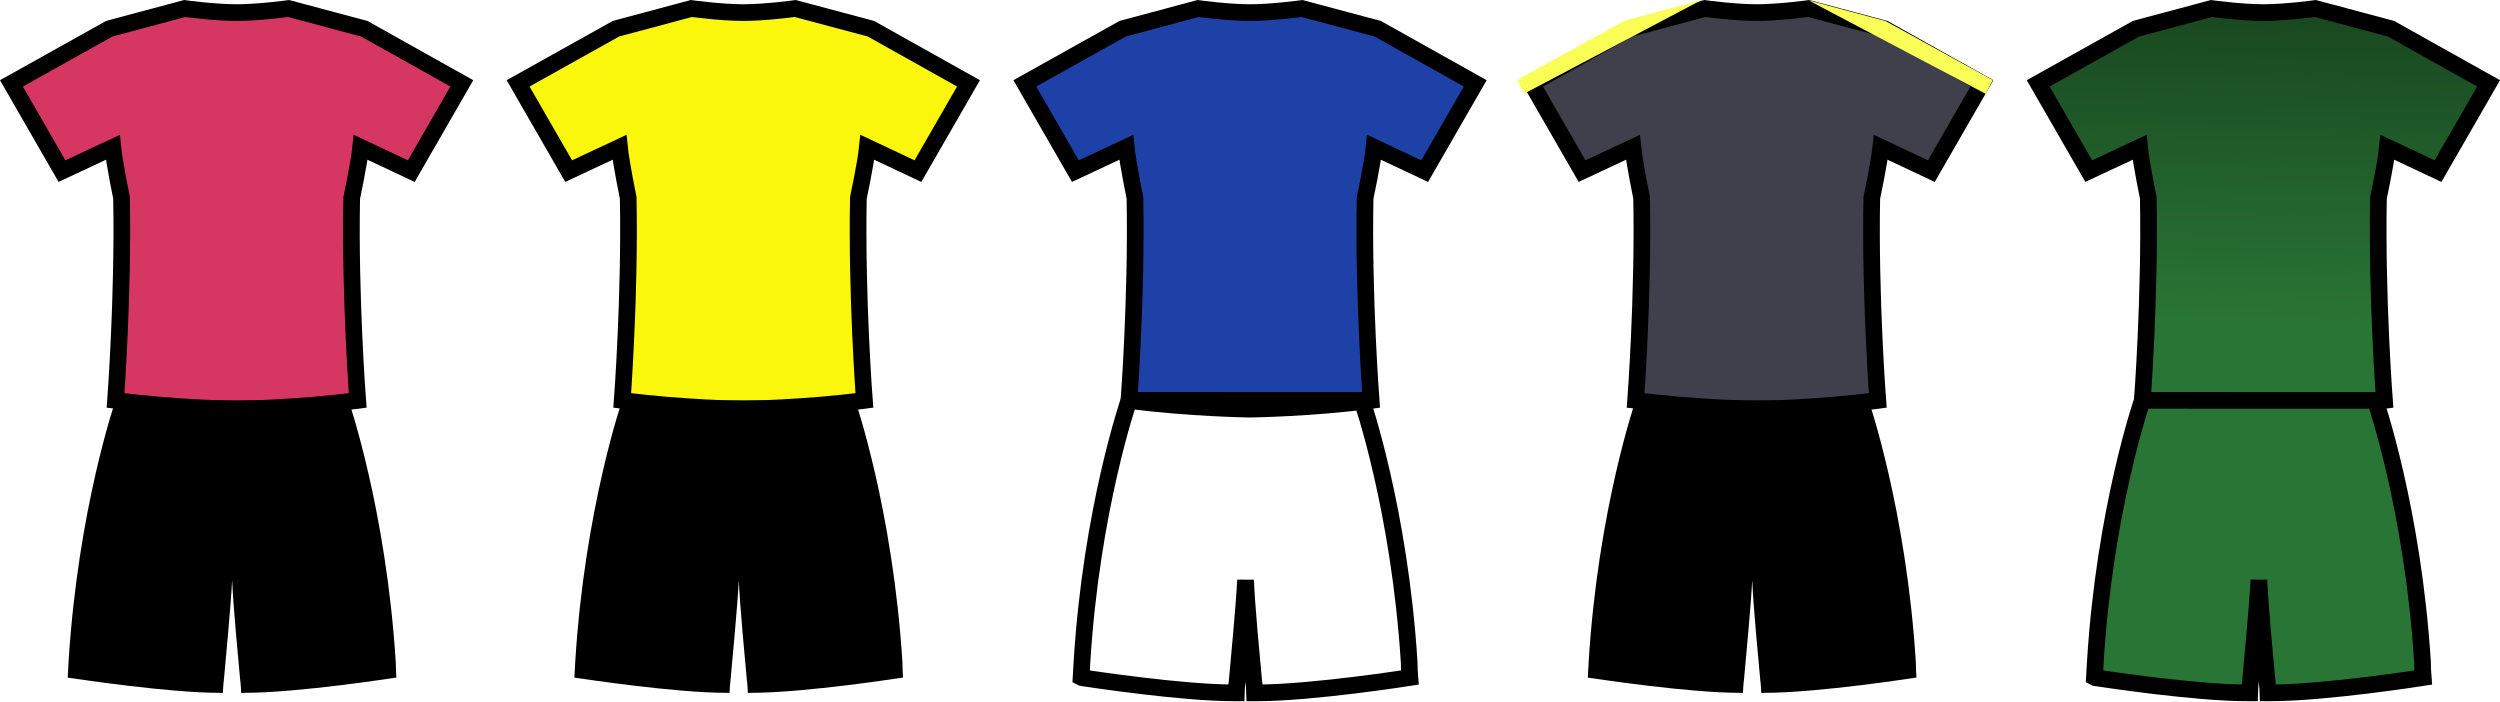
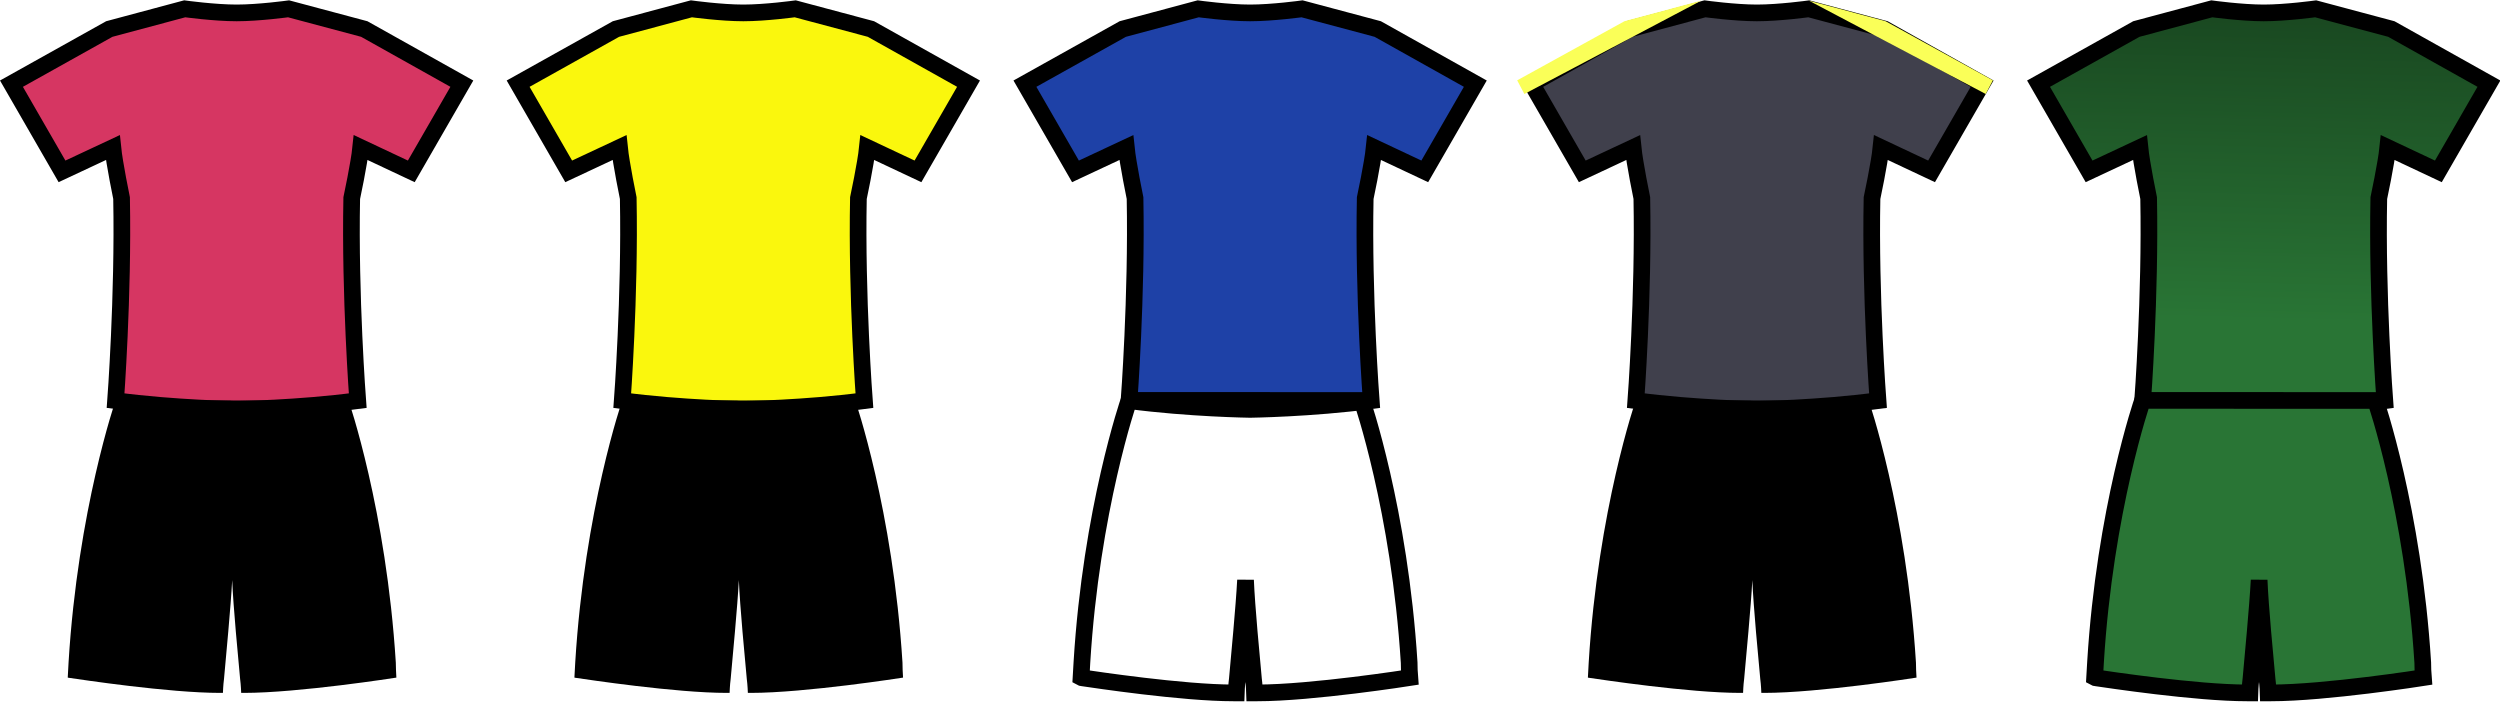
- <svg xmlns="http://www.w3.org/2000/svg" xmlns:xlink="http://www.w3.org/1999/xlink" width="39.71mm" height="11.137mm" viewBox="0 0 39.71 11.137" version="1.1" id="svg8153">
+ <svg xmlns="http://www.w3.org/2000/svg" id="svg8153" width="39.71mm" height="11.137mm" version="1.1" viewBox="0 0 39.71 11.137">
  <defs id="defs8150">
-     <linearGradient xlink:href="#linearGradient1403007" id="linearGradient1403553" gradientUnits="userSpaceOnUse" x1="136.112" y1="1997.685" x2="137.309" y2="1949.765" gradientTransform="matrix(0.2645833,0,0,0.2645833,85.14651,-380.7215)" />
-     <linearGradient id="linearGradient1403007">
-       <stop style="stop-color:#297535;stop-opacity:1;" offset="0" id="stop1403003" />
-       <stop style="stop-color:#000000;stop-opacity:1" offset="1" id="stop1403005" />
+     <linearGradient id="linearGradient1403553" x1="136.11" x2="137.31" y1="1997.7" y2="1949.8" gradientTransform="matrix(.26458 0 0 .26458 85.147 -380.72)" gradientUnits="userSpaceOnUse">
+       <stop id="stop1403003" stop-color="#297535" offset="0" />
+       <stop id="stop1403005" offset="1" />
    </linearGradient>
  </defs>
-   <g id="layer1" transform="translate(-85.15842,-142.7419)">
-     <path fill="#faff58" d="m 88.092,142.877 -1.198,0.321 -1.554,0.868 0.803,1.394 0.807,-0.378 c 0.026,0.256 0.139,0.803 0.139,0.803 0.03,1.558 -0.095,3.217 -0.095,3.217 0.955,0.126 1.923,0.139 1.923,0.139 0,0 0.972,-0.013 1.923,-0.139 0,0 -0.126,-1.658 -0.095,-3.217 0,0 0.117,-0.547 0.143,-0.803 l 0.803,0.378 0.803,-1.394 -1.55,-0.868 -1.202,-0.321 c 0,0 -0.473,0.065 -0.825,0.065 -0.352,0 -0.825,-0.065 -0.825,-0.065 z" fill-rule="evenodd" id="path2561" style="fill:#d63662;fill-opacity:1;stroke:#000000;stroke-width:0.265;stroke-opacity:1" />
-     <path fill="#000000" d="m 86.994,149.101 c 0,0 -0.599,1.732 -0.747,4.163 -0.004,0.056 -0.009,0.182 -0.013,0.239 0,0 0.009,0.005 0.022,0.005 0.178,0.026 1.584,0.239 2.4,0.239 h 0.043 c 0,0 0.004,-0.126 0.017,-0.221 0.03,-0.339 0.108,-1.146 0.13,-1.571 0.017,0.425 0.095,1.233 0.126,1.571 0.013,0.095 0.017,0.221 0.017,0.221 0.015,0 0.029,0 0.044,0 0.873,0 2.421,-0.243 2.421,-0.243 -0.004,-0.056 -0.009,-0.182 -0.009,-0.239 -0.152,-2.431 -0.751,-4.163 -0.751,-4.163 z" fill-rule="evenodd" id="path2565" style="stroke-width:0.265" />
-     <path fill="#faff58" d="m 96.14,142.877 -1.198,0.321 -1.554,0.868 0.803,1.394 0.807,-0.378 c 0.026,0.256 0.139,0.803 0.139,0.803 0.03,1.558 -0.095,3.217 -0.095,3.217 0.955,0.126 1.923,0.139 1.923,0.139 0,0 0.972,-0.013 1.923,-0.139 0,0 -0.126,-1.658 -0.095,-3.217 0,0 0.117,-0.547 0.143,-0.803 l 0.803,0.378 0.803,-1.394 -1.55,-0.868 -1.202,-0.321 c 0,0 -0.473,0.065 -0.825,0.065 -0.352,0 -0.825,-0.065 -0.825,-0.065 z" fill-rule="evenodd" id="path2569" style="fill:#faf70d;fill-opacity:1;stroke:#000000;stroke-width:0.265;stroke-opacity:1" />
-     <path fill="#000000" d="m 95.042,149.101 c 0,0 -0.599,1.732 -0.747,4.163 -0.004,0.056 -0.009,0.182 -0.013,0.239 0,0 0.009,0.005 0.022,0.005 0.178,0.026 1.584,0.239 2.4,0.239 h 0.043 c 0,0 0.004,-0.126 0.017,-0.221 0.03,-0.339 0.108,-1.146 0.13,-1.571 0.017,0.425 0.095,1.233 0.126,1.571 0.013,0.095 0.017,0.221 0.017,0.221 0.015,0 0.029,0 0.044,0 0.873,0 2.421,-0.243 2.421,-0.243 -0.005,-0.056 -0.009,-0.182 -0.009,-0.239 -0.152,-2.431 -0.751,-4.163 -0.751,-4.163 z" fill-rule="evenodd" id="path2573" style="stroke-width:0.265" />
-     <path fill="#faff58" d="m 104.189,142.877 -1.198,0.321 -1.554,0.868 0.803,1.394 0.807,-0.378 c 0.026,0.256 0.139,0.803 0.139,0.803 0.03,1.558 -0.095,3.217 -0.095,3.217 0.955,0.126 1.923,0.139 1.923,0.139 0,0 0.972,-0.013 1.923,-0.139 0,0 -0.126,-1.658 -0.095,-3.217 0,0 0.117,-0.547 0.143,-0.803 l 0.803,0.378 0.803,-1.394 -1.55,-0.868 -1.202,-0.321 c 0,0 -0.473,0.065 -0.825,0.065 -0.352,0 -0.825,-0.065 -0.825,-0.065 z" fill-rule="evenodd" id="path2577" style="fill:#1e41a7;fill-opacity:1;stroke:#000000;stroke-width:0.265;stroke-opacity:1" />
-     <path fill="#000000" d="m 103.091,149.101 c 0,0 -0.599,1.732 -0.747,4.163 -0.004,0.056 -0.009,0.182 -0.013,0.239 0,0 0.009,0.005 0.022,0.005 0.178,0.026 1.584,0.239 2.4,0.239 h 0.043 c 0,0 0.004,-0.126 0.017,-0.221 0.03,-0.339 0.108,-1.146 0.13,-1.571 0.017,0.425 0.095,1.233 0.126,1.571 0.013,0.095 0.017,0.221 0.017,0.221 0.015,0 0.029,0 0.044,0 0.873,0 2.421,-0.243 2.421,-0.243 -0.005,-0.056 -0.009,-0.182 -0.009,-0.239 -0.152,-2.431 -0.751,-4.163 -0.751,-4.163 z" fill-rule="evenodd" id="path2581" style="fill:#000000;fill-opacity:0;stroke:#000000;stroke-width:0.265;stroke-opacity:1" />
-     <path fill="#faff58" d="m 112.237,142.877 -1.198,0.321 -1.554,0.868 0.803,1.394 0.807,-0.378 c 0.026,0.256 0.139,0.803 0.139,0.803 0.03,1.558 -0.095,3.217 -0.095,3.217 0.955,0.126 1.923,0.139 1.923,0.139 0,0 0.972,-0.013 1.923,-0.139 0,0 -0.126,-1.658 -0.095,-3.217 0,0 0.117,-0.547 0.143,-0.803 l 0.803,0.378 0.803,-1.394 -1.55,-0.868 -1.202,-0.321 c 0,0 -0.473,0.065 -0.825,0.065 -0.352,0 -0.825,-0.065 -0.825,-0.065 z" fill-rule="evenodd" id="path2585" style="fill:#40404c;fill-opacity:1;stroke:#000000;stroke-width:0.265;stroke-opacity:1" />
-     <path fill="#000000" d="m 111.139,149.101 c 0,0 -0.599,1.732 -0.747,4.163 -0.004,0.056 -0.009,0.182 -0.013,0.239 0,0 0.009,0.005 0.022,0.005 0.178,0.026 1.584,0.239 2.4,0.239 h 0.043 c 0,0 0.004,-0.126 0.017,-0.221 0.03,-0.339 0.108,-1.146 0.13,-1.571 0.017,0.425 0.095,1.233 0.126,1.571 0.013,0.095 0.017,0.221 0.017,0.221 0.015,0 0.029,0 0.044,0 0.873,0 2.421,-0.243 2.421,-0.243 -0.005,-0.056 -0.009,-0.182 -0.009,-0.239 -0.152,-2.431 -0.751,-4.163 -0.751,-4.163 z" fill-rule="evenodd" id="path2589" style="stroke-width:0.265" />
-     <path fill="#faff58" d="m 120.285,142.877 -1.198,0.321 -1.554,0.868 0.803,1.394 0.807,-0.378 c 0.026,0.256 0.139,0.803 0.139,0.803 0.03,1.558 -0.095,3.217 -0.095,3.217 0.955,0.126 1.923,0.139 1.923,0.139 0,0 0.972,-0.013 1.923,-0.139 0,0 -0.126,-1.658 -0.095,-3.217 0,0 0.117,-0.547 0.143,-0.803 l 0.803,0.378 0.803,-1.394 -1.55,-0.868 -1.202,-0.321 c 0,0 -0.473,0.065 -0.825,0.065 -0.352,0 -0.825,-0.065 -0.825,-0.065 z" fill-rule="evenodd" id="path2593" style="fill:url(#linearGradient1403553);fill-opacity:1;stroke:#000000;stroke-width:0.265;stroke-opacity:1" />
-     <path fill="#000000" d="m 119.187,149.101 c 0,0 -0.599,1.732 -0.747,4.163 -0.004,0.056 -0.009,0.182 -0.013,0.239 0,0 0.009,0.005 0.022,0.005 0.178,0.026 1.584,0.239 2.4,0.239 h 0.043 c 0,0 0.004,-0.126 0.017,-0.221 0.03,-0.339 0.108,-1.146 0.13,-1.571 0.017,0.425 0.095,1.233 0.126,1.571 0.013,0.095 0.017,0.221 0.017,0.221 0.015,0 0.029,0 0.044,0 0.873,0 2.421,-0.243 2.421,-0.243 -0.005,-0.056 -0.009,-0.182 -0.009,-0.239 -0.152,-2.431 -0.751,-4.163 -0.751,-4.163 z" fill-rule="evenodd" id="path2597" style="fill:#297535;fill-opacity:1;stroke:#000000;stroke-width:0.265;stroke-opacity:1" />
-     <path style="fill:#faff58;fill-opacity:1;stroke:none;stroke-width:0.265px;stroke-linecap:butt;stroke-linejoin:miter;stroke-opacity:1" d="m 112.18,142.745 -1.219,0.327 c -0.01,0.004 -1.694,0.935 -1.704,0.939 l 0.114,0.217" id="path1389175" />
-     <path style="fill:#faff58;fill-opacity:1;stroke:none;stroke-width:0.265px;stroke-linecap:butt;stroke-linejoin:miter;stroke-opacity:1" d="m 113.889,142.749 1.219,0.327 c 0.01,0.004 1.694,0.935 1.704,0.939 l -0.114,0.217" id="path1389177" />
+   <g id="layer1" transform="translate(-85.158 -142.74)">
+     <path id="path2561" d="m88.092 142.88-1.198 0.321-1.554 0.868 0.803 1.393 0.807-0.378c0.026 0.256 0.139 0.803 0.139 0.803 0.03 1.558-0.095 3.217-0.095 3.217 0.955 0.126 1.923 0.139 1.923 0.139s0.972-0.013 1.923-0.139c0 0-0.126-1.658-0.095-3.217 0 0 0.117-0.547 0.143-0.803l0.803 0.378 0.803-1.393-1.55-0.868-1.202-0.321s-0.473 0.065-0.825 0.065c-0.352 0-0.825-0.065-0.825-0.065z" fill="#d63662" fill-rule="evenodd" stroke="#000" stroke-width=".265" />
+     <path id="path2565" d="m86.994 149.1s-0.599 1.732-0.747 4.163c-0.004 0.056-0.009 0.182-0.013 0.239 0 0 0.009 5e-3 0.022 5e-3 0.178 0.026 1.584 0.239 2.4 0.239h0.043s0.004-0.126 0.017-0.221c0.03-0.339 0.108-1.146 0.13-1.571 0.017 0.425 0.095 1.233 0.126 1.571 0.013 0.095 0.017 0.221 0.017 0.221h0.044c0.873 0 2.421-0.243 2.421-0.243-0.004-0.056-0.009-0.182-0.009-0.239-0.152-2.431-0.751-4.163-0.751-4.163z" fill-rule="evenodd" stroke-width=".265" />
+     <path id="path2569" d="m96.14 142.88-1.198 0.321-1.554 0.868 0.803 1.393 0.807-0.378c0.026 0.256 0.139 0.803 0.139 0.803 0.03 1.558-0.095 3.217-0.095 3.217 0.955 0.126 1.923 0.139 1.923 0.139s0.972-0.013 1.923-0.139c0 0-0.126-1.658-0.095-3.217 0 0 0.117-0.547 0.143-0.803l0.803 0.378 0.803-1.393-1.55-0.868-1.202-0.321s-0.473 0.065-0.825 0.065c-0.352 0-0.825-0.065-0.825-0.065z" fill="#faf70d" fill-rule="evenodd" stroke="#000" stroke-width=".265" />
+     <path id="path2573" d="m95.042 149.1s-0.599 1.732-0.747 4.163c-0.004 0.056-0.009 0.182-0.013 0.239 0 0 0.009 5e-3 0.022 5e-3 0.178 0.026 1.584 0.239 2.4 0.239h0.043s0.004-0.126 0.017-0.221c0.03-0.339 0.108-1.146 0.13-1.571 0.017 0.425 0.095 1.233 0.126 1.571 0.013 0.095 0.017 0.221 0.017 0.221h0.044c0.873 0 2.421-0.243 2.421-0.243-0.005-0.056-0.009-0.182-0.009-0.239-0.152-2.431-0.751-4.163-0.751-4.163z" fill-rule="evenodd" stroke-width=".265" />
+     <path id="path2577" d="m104.19 142.88-1.198 0.321-1.554 0.868 0.803 1.393 0.807-0.378c0.026 0.256 0.139 0.803 0.139 0.803 0.03 1.558-0.095 3.217-0.095 3.217 0.955 0.126 1.923 0.139 1.923 0.139s0.972-0.013 1.923-0.139c0 0-0.126-1.658-0.095-3.217 0 0 0.117-0.547 0.143-0.803l0.803 0.378 0.803-1.393-1.55-0.868-1.202-0.321s-0.473 0.065-0.825 0.065c-0.352 0-0.825-0.065-0.825-0.065z" fill="#1e41a7" fill-rule="evenodd" stroke="#000" stroke-width=".265" />
+     <path id="path2581" d="m103.09 149.1s-0.599 1.732-0.747 4.163c-4e-3 0.056-9e-3 0.182-0.013 0.239 0 0 9e-3 5e-3 0.022 5e-3 0.178 0.026 1.584 0.239 2.4 0.239h0.043s4e-3 -0.126 0.017-0.221c0.03-0.339 0.108-1.146 0.13-1.571 0.017 0.425 0.095 1.233 0.126 1.571 0.013 0.095 0.017 0.221 0.017 0.221h0.044c0.873 0 2.421-0.243 2.421-0.243-5e-3 -0.056-9e-3 -0.182-9e-3 -0.239-0.152-2.431-0.751-4.163-0.751-4.163z" fill-opacity="0" fill-rule="evenodd" stroke="#000" stroke-width=".265" />
+     <path id="path2585" d="m112.24 142.88-1.198 0.321-1.554 0.868 0.803 1.393 0.807-0.378c0.026 0.256 0.139 0.803 0.139 0.803 0.03 1.558-0.095 3.217-0.095 3.217 0.955 0.126 1.923 0.139 1.923 0.139s0.972-0.013 1.923-0.139c0 0-0.126-1.658-0.095-3.217 0 0 0.117-0.547 0.143-0.803l0.803 0.378 0.803-1.393-1.55-0.868-1.202-0.321s-0.473 0.065-0.825 0.065c-0.352 0-0.825-0.065-0.825-0.065z" fill="#40404c" fill-rule="evenodd" stroke="#000" stroke-width=".265" />
+     <path id="path2589" d="m111.14 149.1s-0.599 1.732-0.747 4.163c-4e-3 0.056-9e-3 0.182-0.013 0.239 0 0 9e-3 5e-3 0.022 5e-3 0.178 0.026 1.584 0.239 2.4 0.239h0.043s4e-3 -0.126 0.017-0.221c0.03-0.339 0.108-1.146 0.13-1.571 0.017 0.425 0.095 1.233 0.126 1.571 0.013 0.095 0.017 0.221 0.017 0.221h0.044c0.873 0 2.421-0.243 2.421-0.243-5e-3 -0.056-9e-3 -0.182-9e-3 -0.239-0.152-2.431-0.751-4.163-0.751-4.163z" fill-rule="evenodd" stroke-width=".265" />
+     <path id="path2593" d="m120.29 142.88-1.198 0.321-1.554 0.868 0.803 1.393 0.807-0.378c0.026 0.256 0.139 0.803 0.139 0.803 0.03 1.558-0.095 3.217-0.095 3.217 0.955 0.126 1.923 0.139 1.923 0.139s0.972-0.013 1.923-0.139c0 0-0.126-1.658-0.095-3.217 0 0 0.117-0.547 0.143-0.803l0.803 0.378 0.803-1.393-1.55-0.868-1.202-0.321s-0.473 0.065-0.825 0.065c-0.352 0-0.825-0.065-0.825-0.065z" fill="url(#linearGradient1403553)" fill-rule="evenodd" stroke="#000" stroke-width=".265" />
+     <path id="path2597" d="m119.19 149.1s-0.599 1.732-0.747 4.163c-4e-3 0.056-9e-3 0.182-0.013 0.239 0 0 9e-3 5e-3 0.022 5e-3 0.178 0.026 1.584 0.239 2.4 0.239h0.043s4e-3 -0.126 0.017-0.221c0.03-0.339 0.108-1.146 0.13-1.571 0.017 0.425 0.095 1.233 0.126 1.571 0.013 0.095 0.017 0.221 0.017 0.221h0.044c0.873 0 2.421-0.243 2.421-0.243-5e-3 -0.056-9e-3 -0.182-9e-3 -0.239-0.152-2.431-0.751-4.163-0.751-4.163z" fill="#297535" fill-rule="evenodd" stroke="#000" stroke-width=".265" />
+     <path id="path1389175" d="m112.18 142.75-1.219 0.327c-0.01 4e-3 -1.694 0.935-1.704 0.939l0.114 0.217" fill="#faff58" />
+     <path id="path1389177" d="m113.89 142.75 1.219 0.327c0.01 4e-3 1.694 0.935 1.704 0.939l-0.114 0.217" fill="#faff58" />
  </g>
</svg>
